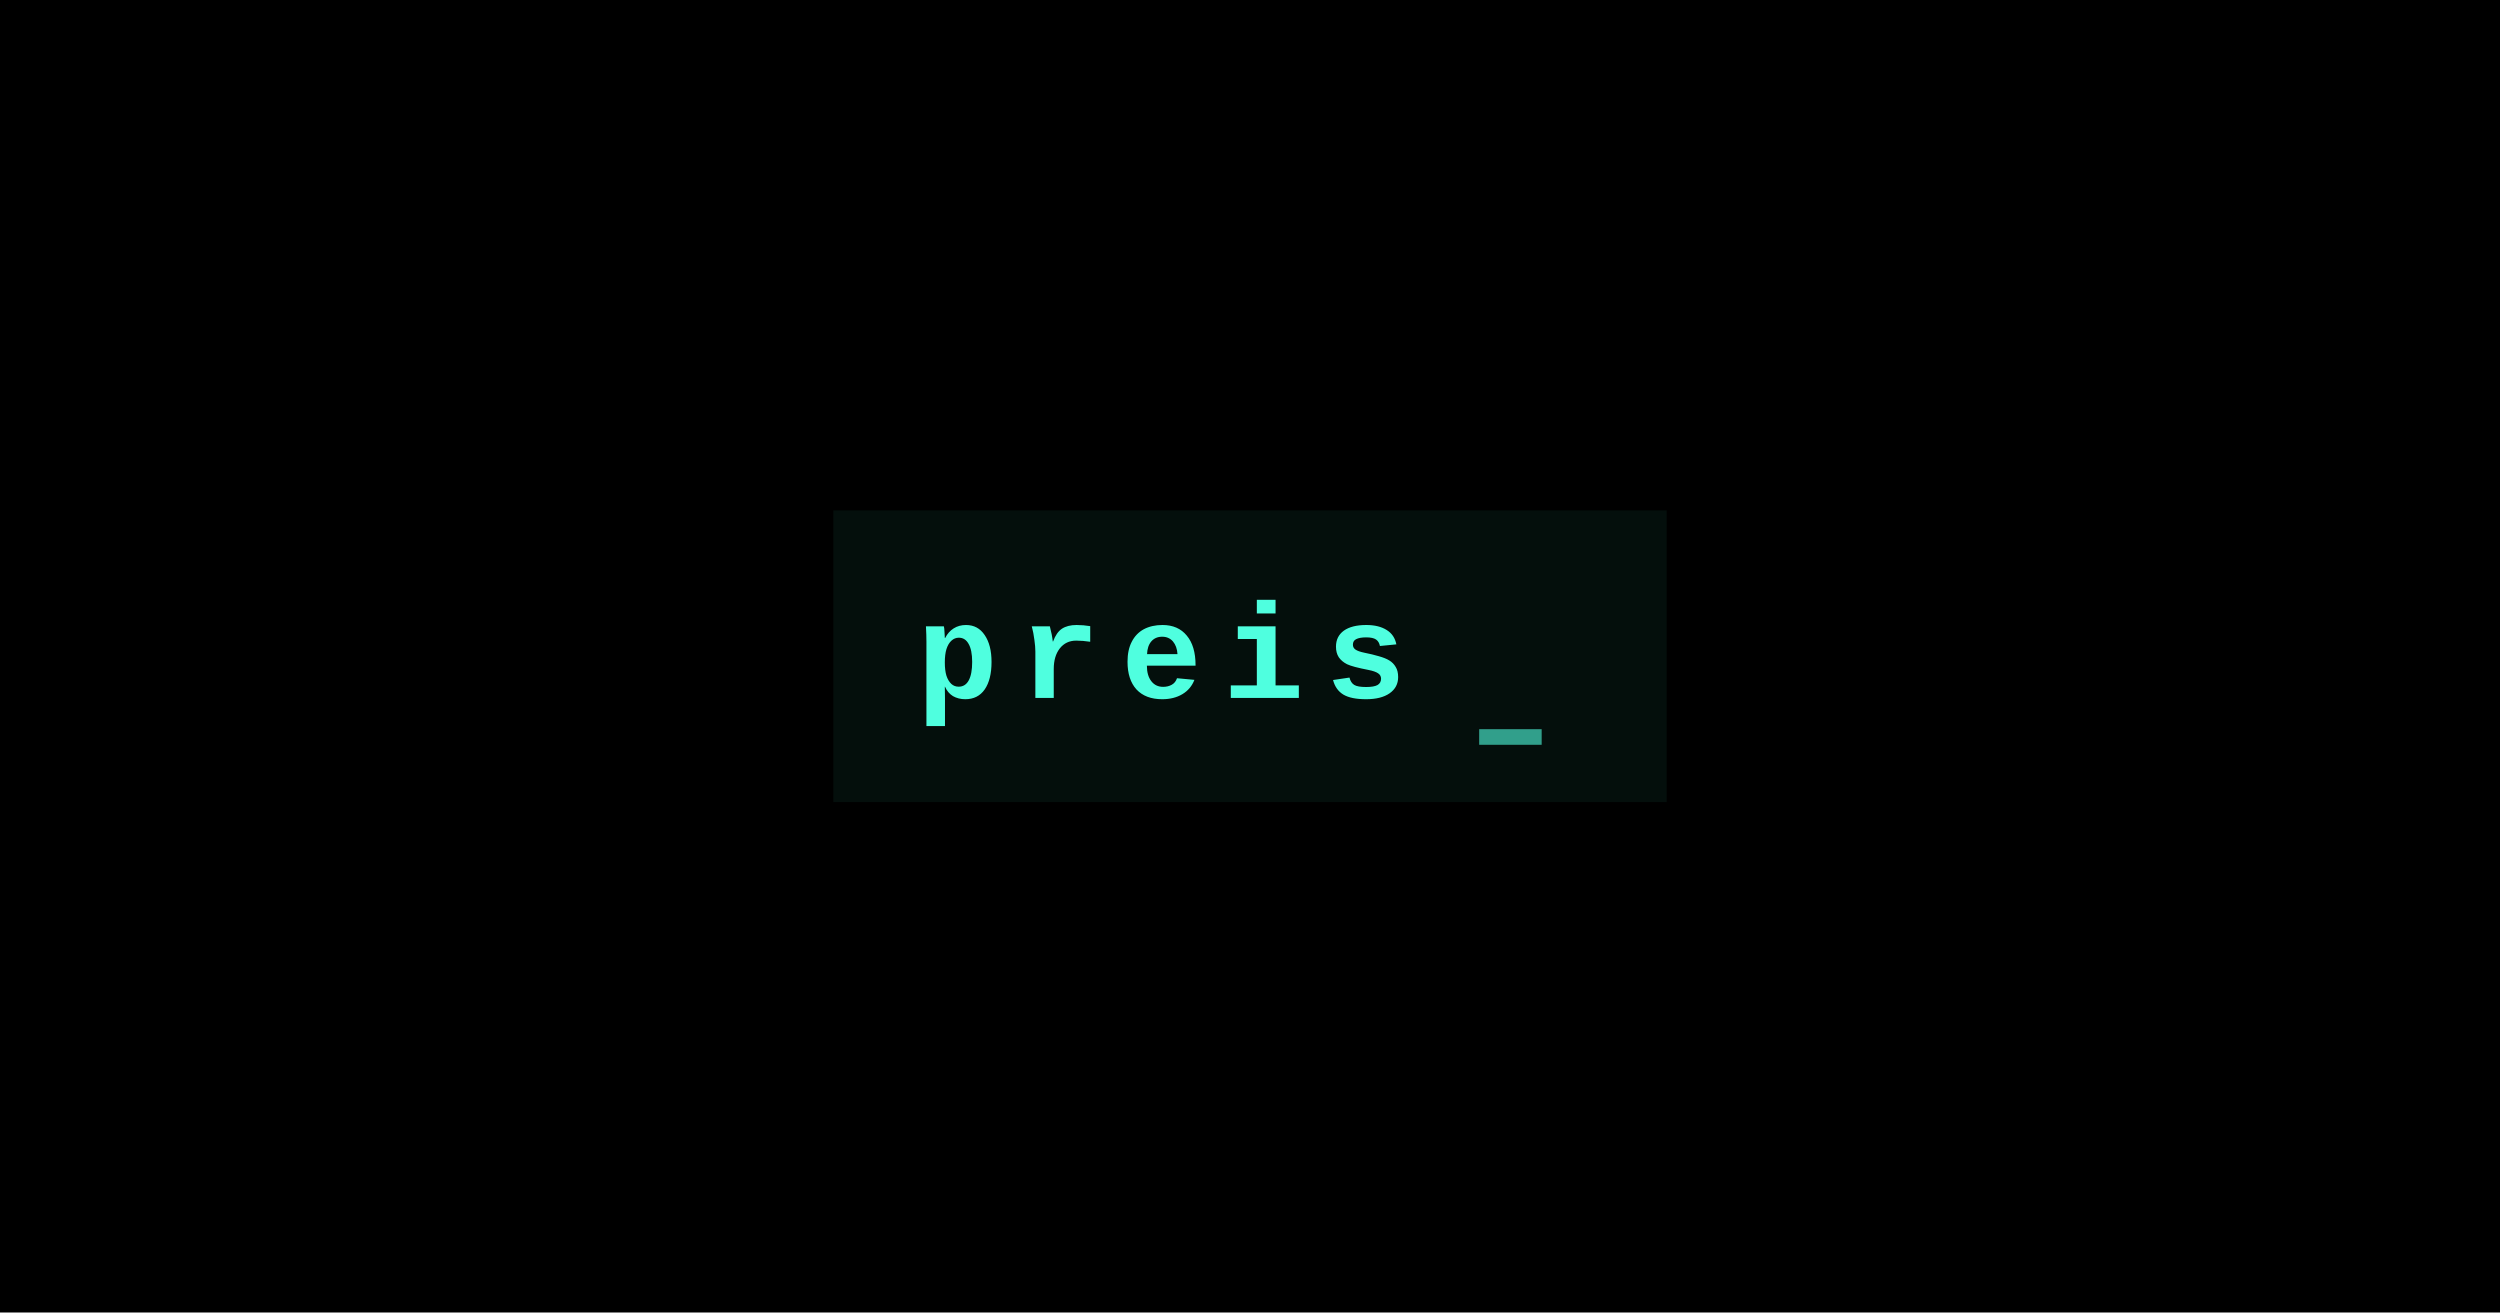
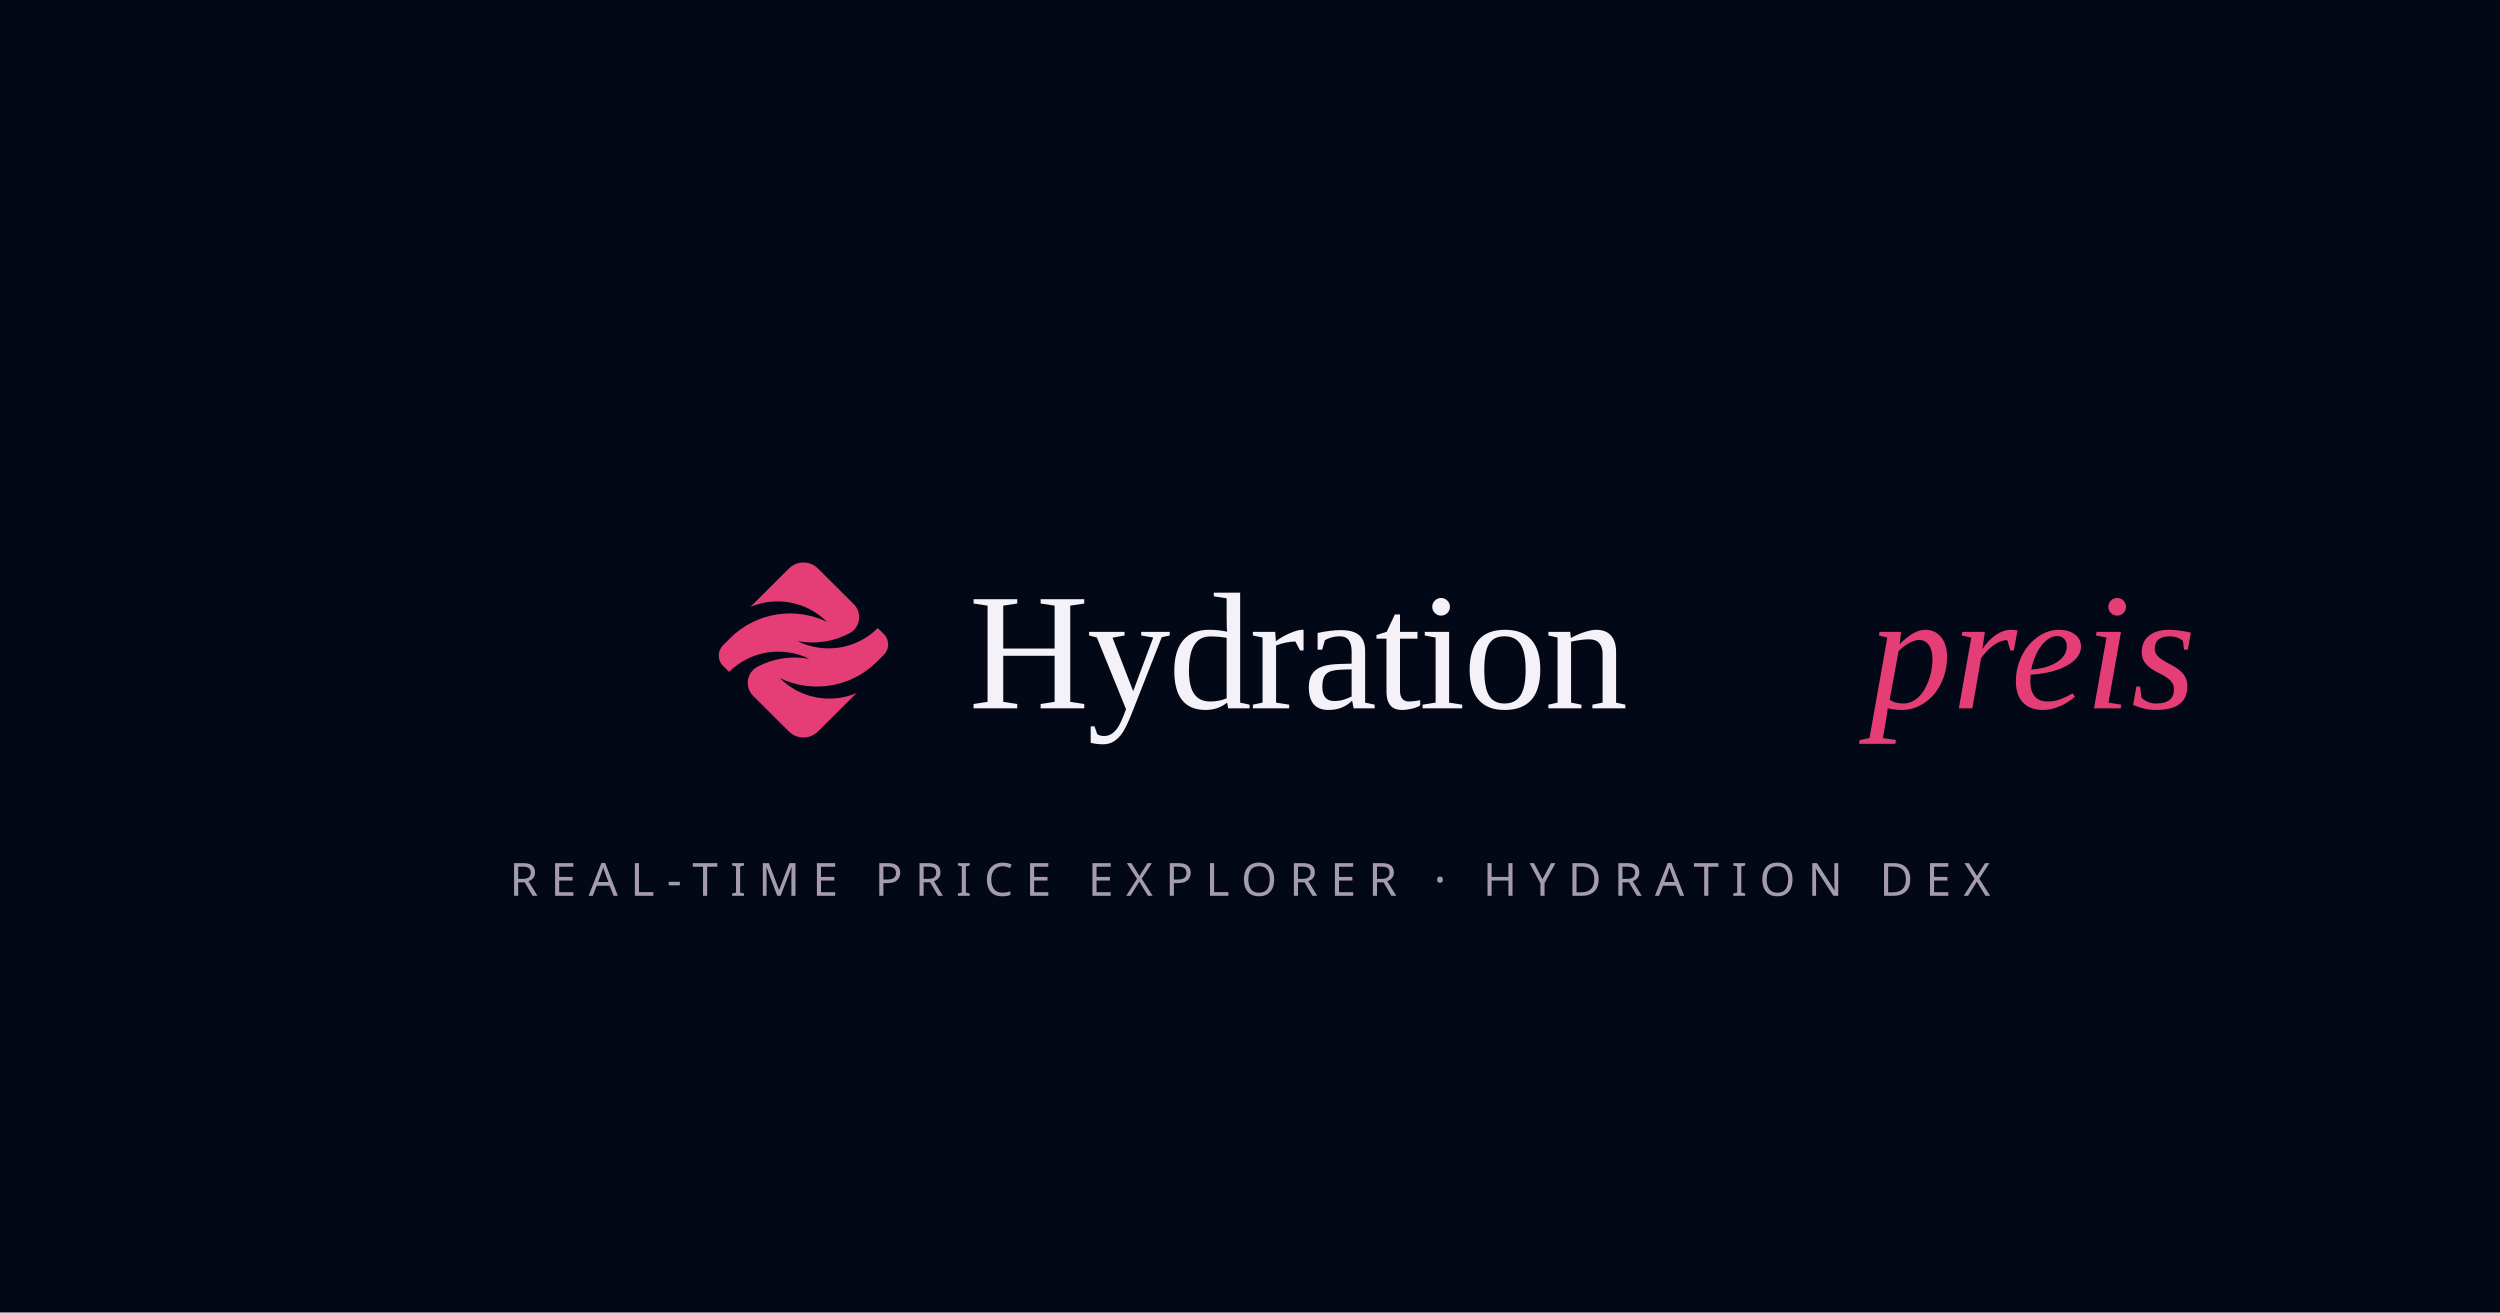
- <svg xmlns="http://www.w3.org/2000/svg" viewBox="0 0 1200 630" fill="none">
-   <rect width="1200" height="630" fill="#000000" />
-   <svg x="400" y="201" width="400" height="228" viewBox="0 0 80 28">
-     <rect width="80" height="28" fill="#040F0C" />
-     <text x="8" y="18" font-family="'Courier New', Courier, monospace" font-size="13" font-weight="700" letter-spacing="2" fill="#4FFFDF">preis</text>
-     <rect x="62" y="21" width="6" height="1.5" fill="#4FFFDF" opacity="0.6" />
-   </svg>
+ <svg xmlns="http://www.w3.org/2000/svg" viewBox="0 0 1200 630">
+   <rect width="1200" height="630" fill="#030816" />
+   <g transform="translate(345 280)">
+     <g transform="translate(0 -10) scale(4.2)" fill="#e53e76">
+       <path d="M18.053 11.36C18.283 11.132 18.578 10.838 18.872 10.546C19.526 9.895 19.526 8.839 18.872 8.187L18.178 7.496C15.696 9.968 11.982 10.464 9.005 8.986C11.017 9.357 13.103 9.068 14.951 8.079C16.188 7.416 16.422 5.747 15.43 4.759L11.337 0.683C10.422 -0.228 8.939 -0.228 8.025 0.683L3.614 5.076C6.519 3.847 10.009 4.417 12.371 6.786C8.767 5.043 4.301 5.662 1.309 8.642C1.079 8.87 0.783 9.165 0.49 9.457C-0.163 10.109 -0.163 11.165 0.49 11.815L1.183 12.505C3.665 10.033 7.379 9.537 10.356 11.015C8.344 10.644 6.258 10.933 4.41 11.922C3.173 12.585 2.939 14.254 3.932 15.242L8.024 19.318C8.939 20.229 10.422 20.229 11.336 19.318L15.747 14.925C12.842 16.154 9.352 15.584 6.99 13.215C10.594 14.957 15.06 14.339 18.052 11.359L18.053 11.36Z" />
+     </g>
+     <text x="120" y="60" fill="#f5f1f8" font-family="'Gazpacho','Times New Roman',serif" font-size="80" font-weight="500" letter-spacing="-1">Hydration</text>
+     <text x="552" y="60" fill="#e53e76" font-family="'Gazpacho','Times New Roman',serif" font-style="italic" font-size="80" font-weight="400">preis</text>
+   </g>
+   <text x="600" y="430" fill="#a59cab" font-family="'Geist',system-ui,sans-serif" font-size="22" letter-spacing="6" text-anchor="middle">REAL-TIME PRICE EXPLORER · HYDRATION DEX</text>
</svg>
